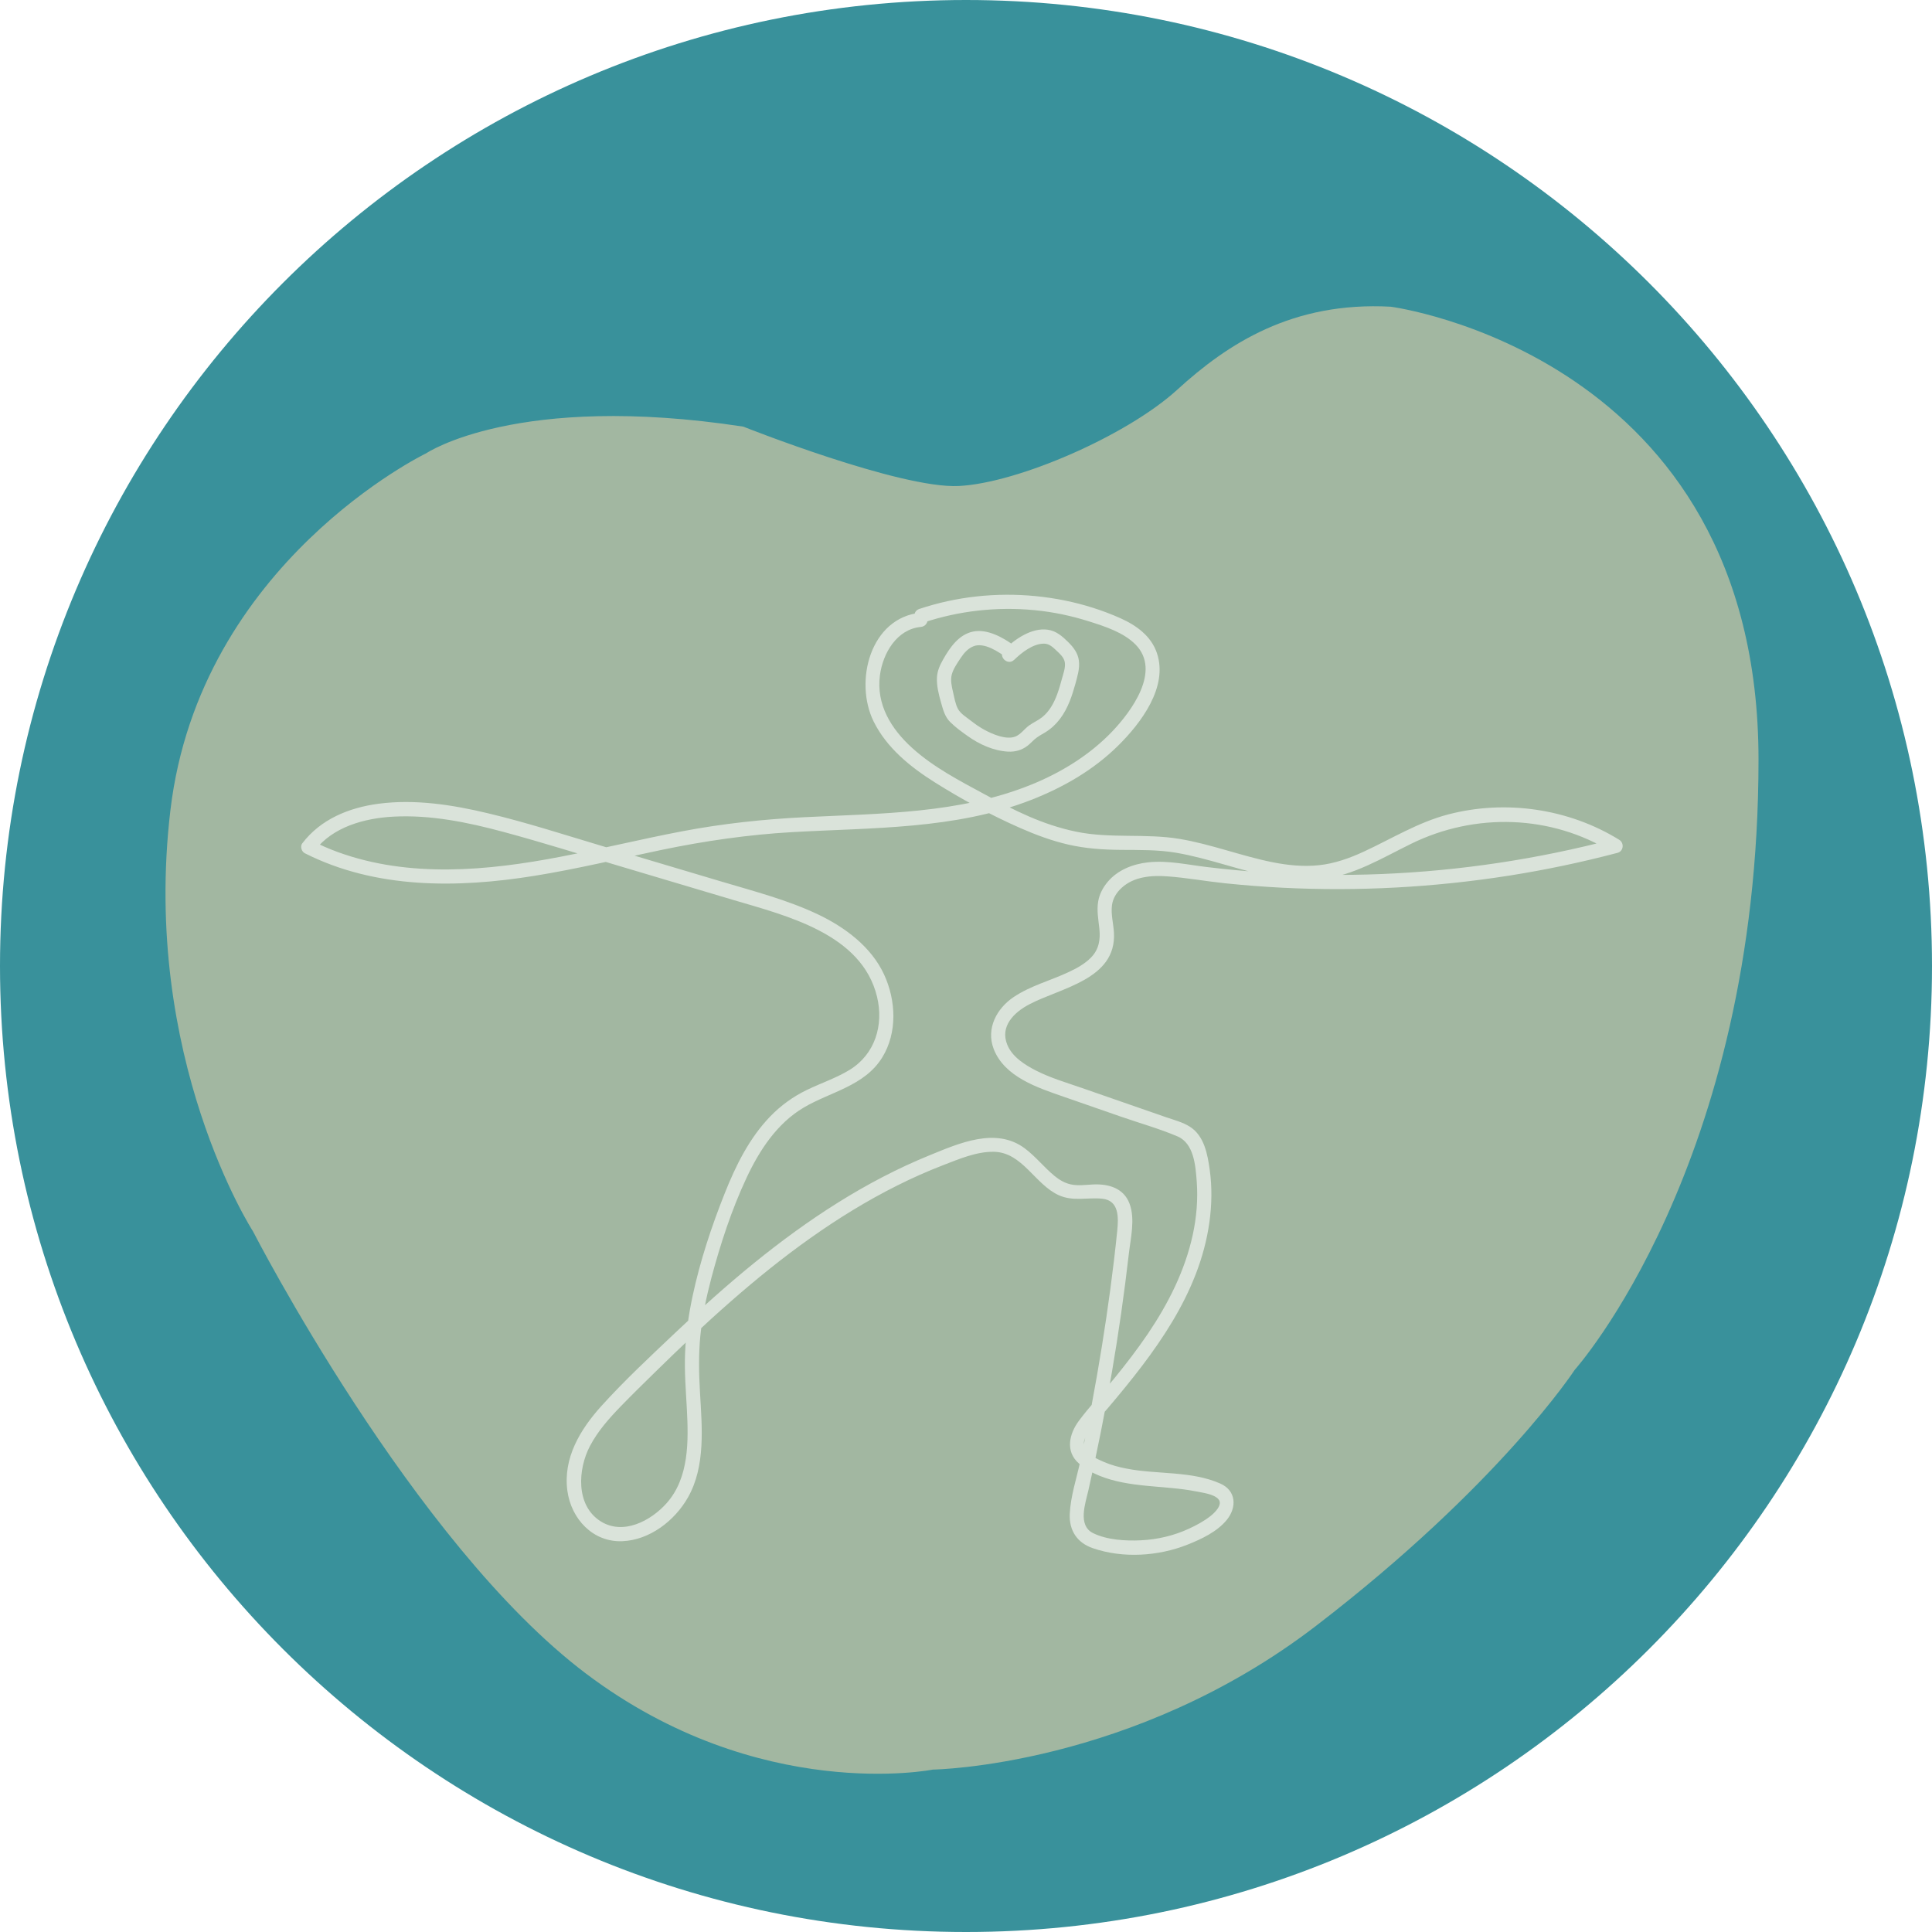
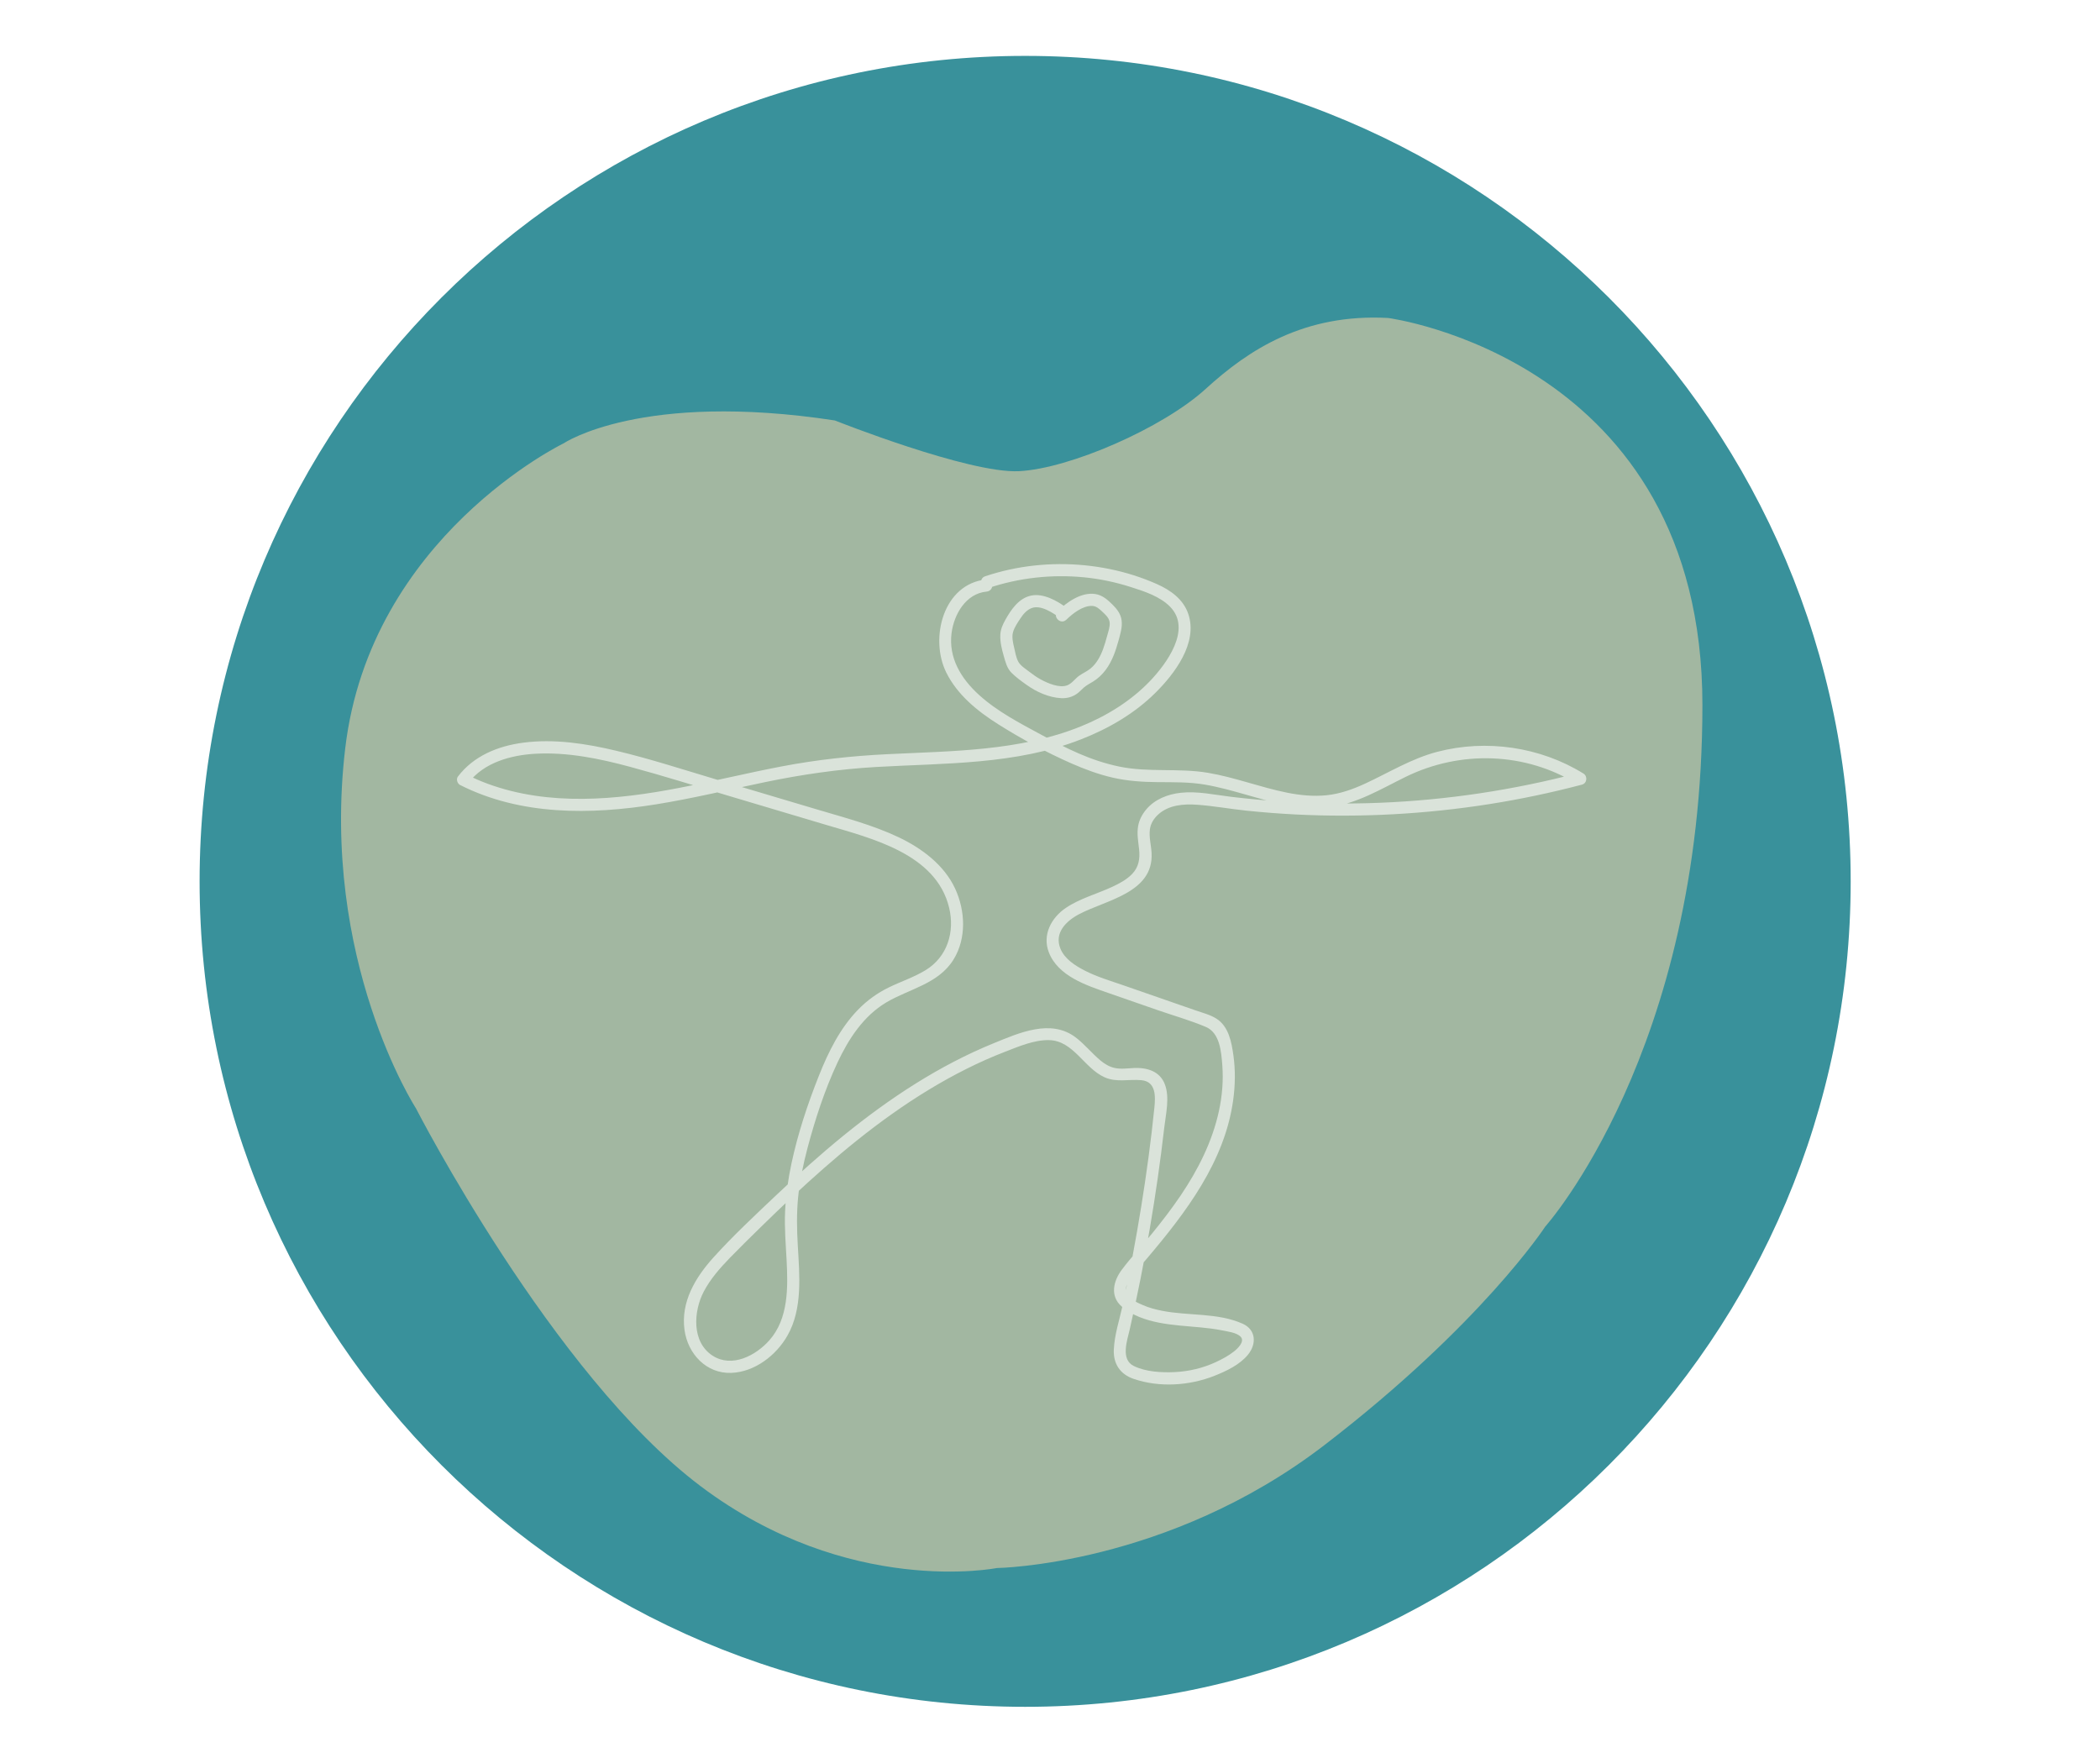
- <svg xmlns="http://www.w3.org/2000/svg" id="Layer_1" data-name="Layer 1" viewBox="0 0 406.48 406.48">
+ <svg xmlns="http://www.w3.org/2000/svg" id="Layer_1" version="1.1" viewBox="0 0 517 434">
  <defs>
    <style>
-       .cls-1 {
+       .st0 {
        fill: #dae3da;
      }

-       .cls-2 {
+       .st1 {
        fill: #39919b;
      }

-       .cls-3 {
+       .st2 {
        fill: #a2b7a1;
      }
    </style>
  </defs>
-   <circle class="cls-2" cx="203.24" cy="203.24" r="203.24" />
-   <path class="cls-3" d="M292.61,64.53s77.37,10.09,77.37,95.31-38.68,128.38-38.68,128.38c0,0-15.7,24.11-54.38,53.82-38.68,29.71-80.65,30.27-80.65,30.27,0,0-36.52,7.29-72.96-20.18s-70.08-93.06-70.08-93.06c0,0-23.55-36.44-17.38-88.58s53.82-75.12,53.82-75.12c0,0,19.06-12.89,66.72-5.61,0,0,32.93,13.1,45.33,12.49s35.38-10.59,45.97-20.26,24.24-18.59,44.93-17.46h-.01Z" />
-   <path class="cls-1" d="M213.37,138.83c1.56-1.52,3.97-3.42,6.27-3.41,1.09,0,1.84.71,2.59,1.42s1.67,1.49,1.81,2.59-.33,2.31-.61,3.36-.61,2.19-1,3.26c-.66,1.8-1.63,3.62-3.16,4.84-.85.68-1.87,1.11-2.75,1.74-.97.7-1.76,1.88-2.88,2.33-1.94.77-4.85-.5-6.54-1.42-.99-.54-1.92-1.19-2.8-1.88s-2.2-1.49-2.75-2.51-.77-2.4-1.03-3.51c-.28-1.18-.59-2.53-.27-3.73s1.18-2.43,1.86-3.46,1.52-2,2.67-2.47c2.29-.93,5.4,1.2,7.16,2.51,1.54,1.16,3.04-1.44,1.51-2.59-2.32-1.74-5.72-3.65-8.73-3.02s-4.87,3.35-6.3,5.88c-.67,1.18-1.22,2.38-1.29,3.76-.09,1.76.37,3.58.85,5.26.42,1.48.79,2.99,1.91,4.11s2.4,2.04,3.65,2.93c2.47,1.78,5.51,3.16,8.59,3.32,1.46.07,2.85-.32,4.02-1.21.56-.43,1.02-.95,1.55-1.41.69-.6,1.51-1,2.28-1.48,2.45-1.52,4.01-3.84,5.07-6.48.47-1.17.84-2.38,1.18-3.6.43-1.59.98-3.3.76-4.97-.2-1.58-1.13-2.79-2.23-3.88-1.23-1.22-2.53-2.37-4.3-2.62-3.39-.49-6.91,1.97-9.21,4.21-1.38,1.35.74,3.47,2.12,2.12h0Z" />
-   <path class="cls-1" d="M194.26,131c7.52-2.5,15.47-3.38,23.35-2.63,3.93.37,7.83,1.19,11.59,2.39,3.34,1.06,7.23,2.31,9.74,4.88,5.4,5.53-.91,14.04-4.96,18.28-4.74,4.95-10.72,8.62-17.05,11.18-15.13,6.11-31.58,6.03-47.62,6.83-8.7.43-17.29,1.35-25.85,2.98s-16.94,3.69-25.45,5.33c-15.42,2.98-31.93,4.51-46.99-.99-1.83-.67-3.61-1.45-5.35-2.33l.54,2.05c3.8-5.01,10.47-6.82,16.48-7.15,7.9-.43,15.76,1.19,23.35,3.24,7.97,2.15,15.85,4.63,23.75,6.99s16.25,4.84,24.37,7.26c11.26,3.35,27.15,7.12,30.36,20.39,1.45,5.98-.42,12.13-5.79,15.41-2.86,1.74-6.07,2.79-9.06,4.25-2.82,1.37-5.37,3.22-7.55,5.46-4.44,4.57-7.31,10.38-9.64,16.24-2.79,7.01-5.2,14.28-6.77,21.66-.83,3.9-1.4,7.87-1.57,11.85s.16,7.9.37,11.84c.35,6.74.51,14.48-4.25,19.84-3.32,3.74-9.19,6.84-13.94,3.79-5.24-3.36-4.74-10.95-2.2-15.8,1.65-3.13,4-5.79,6.44-8.31s4.96-4.98,7.46-7.43c5.12-5.02,10.32-9.95,15.71-14.67,10.72-9.4,22.26-18.01,35.05-24.41,3.13-1.57,6.34-3,9.61-4.26s7.07-2.91,10.74-2.83c6.01.13,8.62,6.9,13.67,9.15,3.01,1.34,5.98.41,9.1.72,3.57.36,3.44,3.96,3.16,6.74-.83,8.17-1.94,16.32-3.25,24.43s-2.81,16.14-4.54,24.14c-.78,3.6-2.04,7.33-2.2,11.03-.15,3.48,1.56,6.06,4.86,7.19,6.33,2.18,13.75,1.7,19.92-.75,2.92-1.16,6.24-2.72,8.26-5.21,2.14-2.63,2-6.14-1.35-7.63-6.14-2.73-13.34-1.88-19.82-3.17-1.58-.31-3.16-.73-4.65-1.37-1.34-.58-3.3-1.44-4.01-2.81-.77-1.5.46-3.26,1.34-4.42,1.12-1.47,2.39-2.83,3.58-4.24,9.61-11.35,19.14-23.82,21.25-38.98.51-3.67.58-7.35.07-11.02-.46-3.29-1.15-7.13-4.15-9.06-1.52-.98-3.41-1.45-5.11-2.04-1.94-.67-3.88-1.35-5.82-2.02-3.96-1.38-7.92-2.75-11.88-4.13-3.23-1.12-6.56-2.09-9.61-3.65-2.34-1.2-4.98-2.86-6.02-5.41-1.6-3.9,1.42-6.82,4.58-8.49,6.64-3.51,18.37-5.25,17.86-15.05-.1-1.93-.67-3.88-.42-5.82.19-1.46.97-2.69,2.04-3.67,2.6-2.38,6.27-2.65,9.62-2.41,4.04.29,8.05,1.03,12.08,1.45s8.05.73,12.08.94c15.96.81,31.99-.07,47.77-2.55,7.67-1.21,15.27-2.81,22.78-4.79,1.28-.34,1.44-2.08.36-2.74-10.63-6.57-23.91-8.5-35.99-5.34-6.34,1.66-11.85,5.09-17.74,7.82-2.98,1.38-6.13,2.51-9.41,2.86s-6.58.02-9.8-.62c-6.6-1.32-12.92-3.8-19.57-4.91-7.21-1.2-14.59-.03-21.76-1.52s-13.08-4.52-19.15-7.81c-5.31-2.87-10.83-5.72-15.33-9.79s-7.6-9.2-6.8-15.3c.61-4.62,3.53-9.7,8.62-10.18,1.91-.18,1.92-3.18,0-3-10.68,1.01-14.09,14.51-9.93,22.92,2.73,5.51,7.68,9.52,12.79,12.74,5.73,3.61,11.84,6.92,18.04,9.65,3.26,1.43,6.62,2.68,10.09,3.48,3.67.85,7.4,1.09,11.15,1.12s7.68-.05,11.48.59c3.47.58,6.87,1.54,10.25,2.5,6.59,1.88,13.43,3.9,20.35,3.09s12.83-4.48,18.96-7.48c13.42-6.58,29.44-6.13,42.23,1.78l.36-2.74c-15.96,4.2-32.35,6.67-48.85,7.34-8.15.33-16.32.22-24.46-.32-4.11-.27-8.21-.66-12.3-1.15s-8.24-1.44-12.35-.99c-3.2.35-6.42,1.6-8.53,4.13-.99,1.19-1.72,2.57-1.98,4.1-.33,1.94.05,3.82.25,5.74.24,2.29-.09,4.33-1.72,6.02-1.34,1.39-3.08,2.32-4.81,3.13-3.81,1.78-8.02,2.87-11.53,5.24s-5.84,6.59-4.17,10.92c2.28,5.88,9.26,8.14,14.67,10.02,4.04,1.4,8.07,2.81,12.11,4.21s8.05,2.52,11.89,4.15c3.45,1.47,3.79,6.14,4.04,9.42.29,3.79-.03,7.61-.84,11.32-1.64,7.53-5.14,14.43-9.43,20.78-2.21,3.26-4.61,6.38-7.1,9.43s-5.1,5.78-7.39,8.85c-2.07,2.78-2.95,6.46-.02,9.02,2.51,2.19,5.92,3.34,9.14,3.98,3.4.67,6.88.85,10.33,1.18,1.73.16,3.46.37,5.16.71,1.36.28,3.73.54,4.7,1.62,1.05,1.17-.82,2.92-1.68,3.59-1.35,1.06-2.93,1.91-4.49,2.63-3.16,1.47-6.66,2.29-10.13,2.45-3.22.15-7.1-.06-10.05-1.51-3.3-1.62-1.61-6.3-.99-9.01,1.87-8.22,3.52-16.49,4.94-24.81,1.42-8.28,2.61-16.61,3.57-24.95.38-3.31,1.37-7.32.14-10.57s-4.39-4.16-7.6-4.02c-1.58.07-3.23.33-4.79-.02-1.27-.28-2.41-.97-3.41-1.79-2.19-1.81-3.95-4.07-6.23-5.78-6.07-4.54-13.82-1.08-20,1.44-13.52,5.5-25.76,13.59-37.05,22.76-5.72,4.65-11.21,9.59-16.56,14.66s-10.59,9.95-15.44,15.31c-4.48,4.95-8.14,11-7.18,17.92.81,5.85,5.35,10.8,11.54,10.56,5.77-.23,11.05-4.32,13.82-9.21,3.75-6.61,2.95-14.85,2.53-22.13-.23-3.97-.31-7.93.08-11.89s1.26-8.15,2.31-12.13c1.9-7.14,4.26-14.38,7.4-21.08,2.72-5.8,6.39-11.44,12.01-14.78s12.81-4.52,16.54-10.55c3.23-5.23,2.91-12.03.39-17.47-2.71-5.84-8.22-9.93-13.89-12.63-6.46-3.07-13.47-4.87-20.3-6.91-8.28-2.47-16.56-4.93-24.85-7.4s-16.13-5.03-24.33-6.98c-7.45-1.78-15.32-3.01-22.98-2-6.21.82-12.2,3.25-16.07,8.36-.47.62-.12,1.72.54,2.05,14.91,7.55,32.13,7.36,48.25,4.77,9.04-1.45,17.93-3.62,26.89-5.48s18.11-3.19,27.34-3.72c16.9-.97,34.35-.53,50.37-6.79,6.74-2.63,13.13-6.31,18.3-11.43,4.76-4.71,10.55-12.31,8.14-19.45-1.22-3.61-4.33-5.84-7.68-7.34-3.74-1.67-7.68-2.91-11.7-3.73-8.14-1.65-16.59-1.62-24.71.15-2,.44-3.97.99-5.91,1.63-1.82.61-1.04,3.5.8,2.89h.05Z" />
+   <circle class="st1" cx="252.38" cy="217" r="203.24" />
+   <path class="st2" d="M341.75,78.29s77.37,10.09,77.37,95.31-38.68,128.38-38.68,128.38c0,0-15.7,24.11-54.38,53.82-38.68,29.71-80.65,30.27-80.65,30.27,0,0-36.52,7.29-72.96-20.18s-70.08-93.06-70.08-93.06c0,0-23.55-36.44-17.38-88.58s53.82-75.12,53.82-75.12c0,0,19.06-12.89,66.72-5.61,0,0,32.93,13.1,45.33,12.49s35.38-10.59,45.97-20.26,24.24-18.59,44.93-17.46h-.01Z" />
+   <path class="st0" d="M262.51,152.59c1.56-1.52,3.97-3.42,6.27-3.41,1.09,0,1.84.71,2.59,1.42s1.67,1.49,1.81,2.59-.33,2.31-.61,3.36-.61,2.19-1,3.26c-.66,1.8-1.63,3.62-3.16,4.84-.85.68-1.87,1.11-2.75,1.74-.97.7-1.76,1.88-2.88,2.33-1.94.77-4.85-.5-6.54-1.42-.99-.54-1.92-1.19-2.8-1.88s-2.2-1.49-2.75-2.51-.77-2.4-1.03-3.51c-.28-1.18-.59-2.53-.27-3.73s1.18-2.43,1.86-3.46,1.52-2,2.67-2.47c2.29-.93,5.4,1.2,7.16,2.51,1.54,1.16,3.04-1.44,1.51-2.59-2.32-1.74-5.72-3.65-8.73-3.02s-4.87,3.35-6.3,5.88c-.67,1.18-1.22,2.38-1.29,3.76-.09,1.76.37,3.58.85,5.26.42,1.48.79,2.99,1.91,4.11s2.4,2.04,3.65,2.93c2.47,1.78,5.51,3.16,8.59,3.32,1.46.07,2.85-.32,4.02-1.21.56-.43,1.02-.95,1.55-1.41.69-.6,1.51-1,2.28-1.48,2.45-1.52,4.01-3.84,5.07-6.48.47-1.17.84-2.38,1.18-3.6.43-1.59.98-3.3.76-4.97-.2-1.58-1.13-2.79-2.23-3.88-1.23-1.22-2.53-2.37-4.3-2.62-3.39-.49-6.91,1.97-9.21,4.21-1.38,1.35.74,3.47,2.12,2.12h0Z" />
+   <path class="st0" d="M243.4,144.76c7.52-2.5,15.47-3.38,23.35-2.63,3.93.37,7.83,1.19,11.59,2.39,3.34,1.06,7.23,2.31,9.74,4.88,5.4,5.53-.91,14.04-4.96,18.28-4.74,4.95-10.72,8.62-17.05,11.18-15.13,6.11-31.58,6.03-47.62,6.83-8.7.43-17.29,1.35-25.85,2.98s-16.94,3.69-25.45,5.33c-15.42,2.98-31.93,4.51-46.99-.99-1.83-.67-3.61-1.45-5.35-2.33l.54,2.05c3.8-5.01,10.47-6.82,16.48-7.15,7.9-.43,15.76,1.19,23.35,3.24,7.97,2.15,15.85,4.63,23.75,6.99s16.25,4.84,24.37,7.26c11.26,3.35,27.15,7.12,30.36,20.39,1.45,5.98-.42,12.13-5.79,15.41-2.86,1.74-6.07,2.79-9.06,4.25-2.82,1.37-5.37,3.22-7.55,5.46-4.44,4.57-7.31,10.38-9.64,16.24-2.79,7.01-5.2,14.28-6.77,21.66-.83,3.9-1.4,7.87-1.57,11.85s.16,7.9.37,11.84c.35,6.74.51,14.48-4.25,19.84-3.32,3.74-9.19,6.84-13.94,3.79-5.24-3.36-4.74-10.95-2.2-15.8,1.65-3.13,4-5.79,6.44-8.31s4.96-4.98,7.46-7.43c5.12-5.02,10.32-9.95,15.71-14.67,10.72-9.4,22.26-18.01,35.05-24.41,3.13-1.57,6.34-3,9.61-4.26s7.07-2.91,10.74-2.83c6.01.13,8.62,6.9,13.67,9.15,3.01,1.34,5.98.41,9.1.72,3.57.36,3.44,3.96,3.16,6.74-.83,8.17-1.94,16.32-3.25,24.43s-2.81,16.14-4.54,24.14c-.78,3.6-2.04,7.33-2.2,11.03-.15,3.48,1.56,6.06,4.86,7.19,6.33,2.18,13.75,1.7,19.92-.75,2.92-1.16,6.24-2.72,8.26-5.21,2.14-2.63,2-6.14-1.35-7.63-6.14-2.73-13.34-1.88-19.82-3.17-1.58-.31-3.16-.73-4.65-1.37-1.34-.58-3.3-1.44-4.01-2.81-.77-1.5.46-3.26,1.34-4.42,1.12-1.47,2.39-2.83,3.58-4.24,9.61-11.35,19.14-23.82,21.25-38.98.51-3.67.58-7.35.07-11.02-.46-3.29-1.15-7.13-4.15-9.06-1.52-.98-3.41-1.45-5.11-2.04-1.94-.67-3.88-1.35-5.82-2.02-3.96-1.38-7.92-2.75-11.88-4.13-3.23-1.12-6.56-2.09-9.61-3.65-2.34-1.2-4.98-2.86-6.02-5.41-1.6-3.9,1.42-6.82,4.58-8.49,6.64-3.51,18.37-5.25,17.86-15.05-.1-1.93-.67-3.88-.42-5.82.19-1.46.97-2.69,2.04-3.67,2.6-2.38,6.27-2.65,9.62-2.41,4.04.29,8.05,1.03,12.08,1.45s8.05.73,12.08.94c15.96.81,31.99-.07,47.77-2.55,7.67-1.21,15.27-2.81,22.78-4.79,1.28-.34,1.44-2.08.36-2.74-10.63-6.57-23.91-8.5-35.99-5.34-6.34,1.66-11.85,5.09-17.74,7.82-2.98,1.38-6.13,2.51-9.41,2.86s-6.58.02-9.8-.62c-6.6-1.32-12.92-3.8-19.57-4.91-7.21-1.2-14.59-.03-21.76-1.52s-13.08-4.52-19.15-7.81c-5.31-2.87-10.83-5.72-15.33-9.79s-7.6-9.2-6.8-15.3c.61-4.62,3.53-9.7,8.62-10.18,1.91-.18,1.92-3.18,0-3-10.68,1.01-14.09,14.51-9.93,22.92,2.73,5.51,7.68,9.52,12.79,12.74,5.73,3.61,11.84,6.92,18.04,9.65,3.26,1.43,6.62,2.68,10.09,3.48,3.67.85,7.4,1.09,11.15,1.12s7.68-.05,11.48.59c3.47.58,6.87,1.54,10.25,2.5,6.59,1.88,13.43,3.9,20.35,3.09s12.83-4.48,18.96-7.48c13.42-6.58,29.44-6.13,42.23,1.78l.36-2.74c-15.96,4.2-32.35,6.67-48.85,7.34-8.15.33-16.32.22-24.46-.32-4.11-.27-8.21-.66-12.3-1.15s-8.24-1.44-12.35-.99c-3.2.35-6.42,1.6-8.53,4.13-.99,1.19-1.72,2.57-1.98,4.1-.33,1.94.05,3.82.25,5.74.24,2.29-.09,4.33-1.72,6.02-1.34,1.39-3.08,2.32-4.81,3.13-3.81,1.78-8.02,2.87-11.53,5.24s-5.84,6.59-4.17,10.92c2.28,5.88,9.26,8.14,14.67,10.02,4.04,1.4,8.07,2.81,12.11,4.21s8.05,2.52,11.89,4.15c3.45,1.47,3.79,6.14,4.04,9.42.29,3.79-.03,7.61-.84,11.32-1.64,7.53-5.14,14.43-9.43,20.78-2.21,3.26-4.61,6.38-7.1,9.43s-5.1,5.78-7.39,8.85c-2.07,2.78-2.95,6.46-.02,9.02,2.51,2.19,5.92,3.34,9.14,3.98,3.4.67,6.88.85,10.33,1.18,1.73.16,3.46.37,5.16.71,1.36.28,3.73.54,4.7,1.62,1.05,1.17-.82,2.92-1.68,3.59-1.35,1.06-2.93,1.91-4.49,2.63-3.16,1.47-6.66,2.29-10.13,2.45-3.22.15-7.1-.06-10.05-1.51-3.3-1.62-1.61-6.3-.99-9.01,1.87-8.22,3.52-16.49,4.94-24.81,1.42-8.28,2.61-16.61,3.57-24.95.38-3.31,1.37-7.32.14-10.57s-4.39-4.16-7.6-4.02c-1.58.07-3.23.33-4.79-.02-1.27-.28-2.41-.97-3.41-1.79-2.19-1.81-3.95-4.07-6.23-5.78-6.07-4.54-13.82-1.08-20,1.44-13.52,5.5-25.76,13.59-37.05,22.76-5.72,4.65-11.21,9.59-16.56,14.66s-10.59,9.95-15.44,15.31c-4.48,4.95-8.14,11-7.18,17.92.81,5.85,5.35,10.8,11.54,10.56,5.77-.23,11.05-4.32,13.82-9.21,3.75-6.61,2.95-14.85,2.53-22.13-.23-3.97-.31-7.93.08-11.89s1.26-8.15,2.31-12.13c1.9-7.14,4.26-14.38,7.4-21.08,2.72-5.8,6.39-11.44,12.01-14.78s12.81-4.52,16.54-10.55c3.23-5.23,2.91-12.03.39-17.47-2.71-5.84-8.22-9.93-13.89-12.63-6.46-3.07-13.47-4.87-20.3-6.91-8.28-2.47-16.56-4.93-24.85-7.4s-16.13-5.03-24.33-6.98c-7.45-1.78-15.32-3.01-22.98-2-6.21.82-12.2,3.25-16.07,8.36-.47.62-.12,1.72.54,2.05,14.91,7.55,32.13,7.36,48.25,4.77,9.04-1.45,17.93-3.62,26.89-5.48s18.11-3.19,27.34-3.72c16.9-.97,34.35-.53,50.37-6.79,6.74-2.63,13.13-6.31,18.3-11.43,4.76-4.71,10.55-12.31,8.14-19.45-1.22-3.61-4.33-5.84-7.68-7.34-3.74-1.67-7.68-2.91-11.7-3.73-8.14-1.65-16.59-1.62-24.71.15-2,.44-3.97.99-5.91,1.63-1.82.61-1.04,3.5.8,2.89h.05Z" />
</svg>
